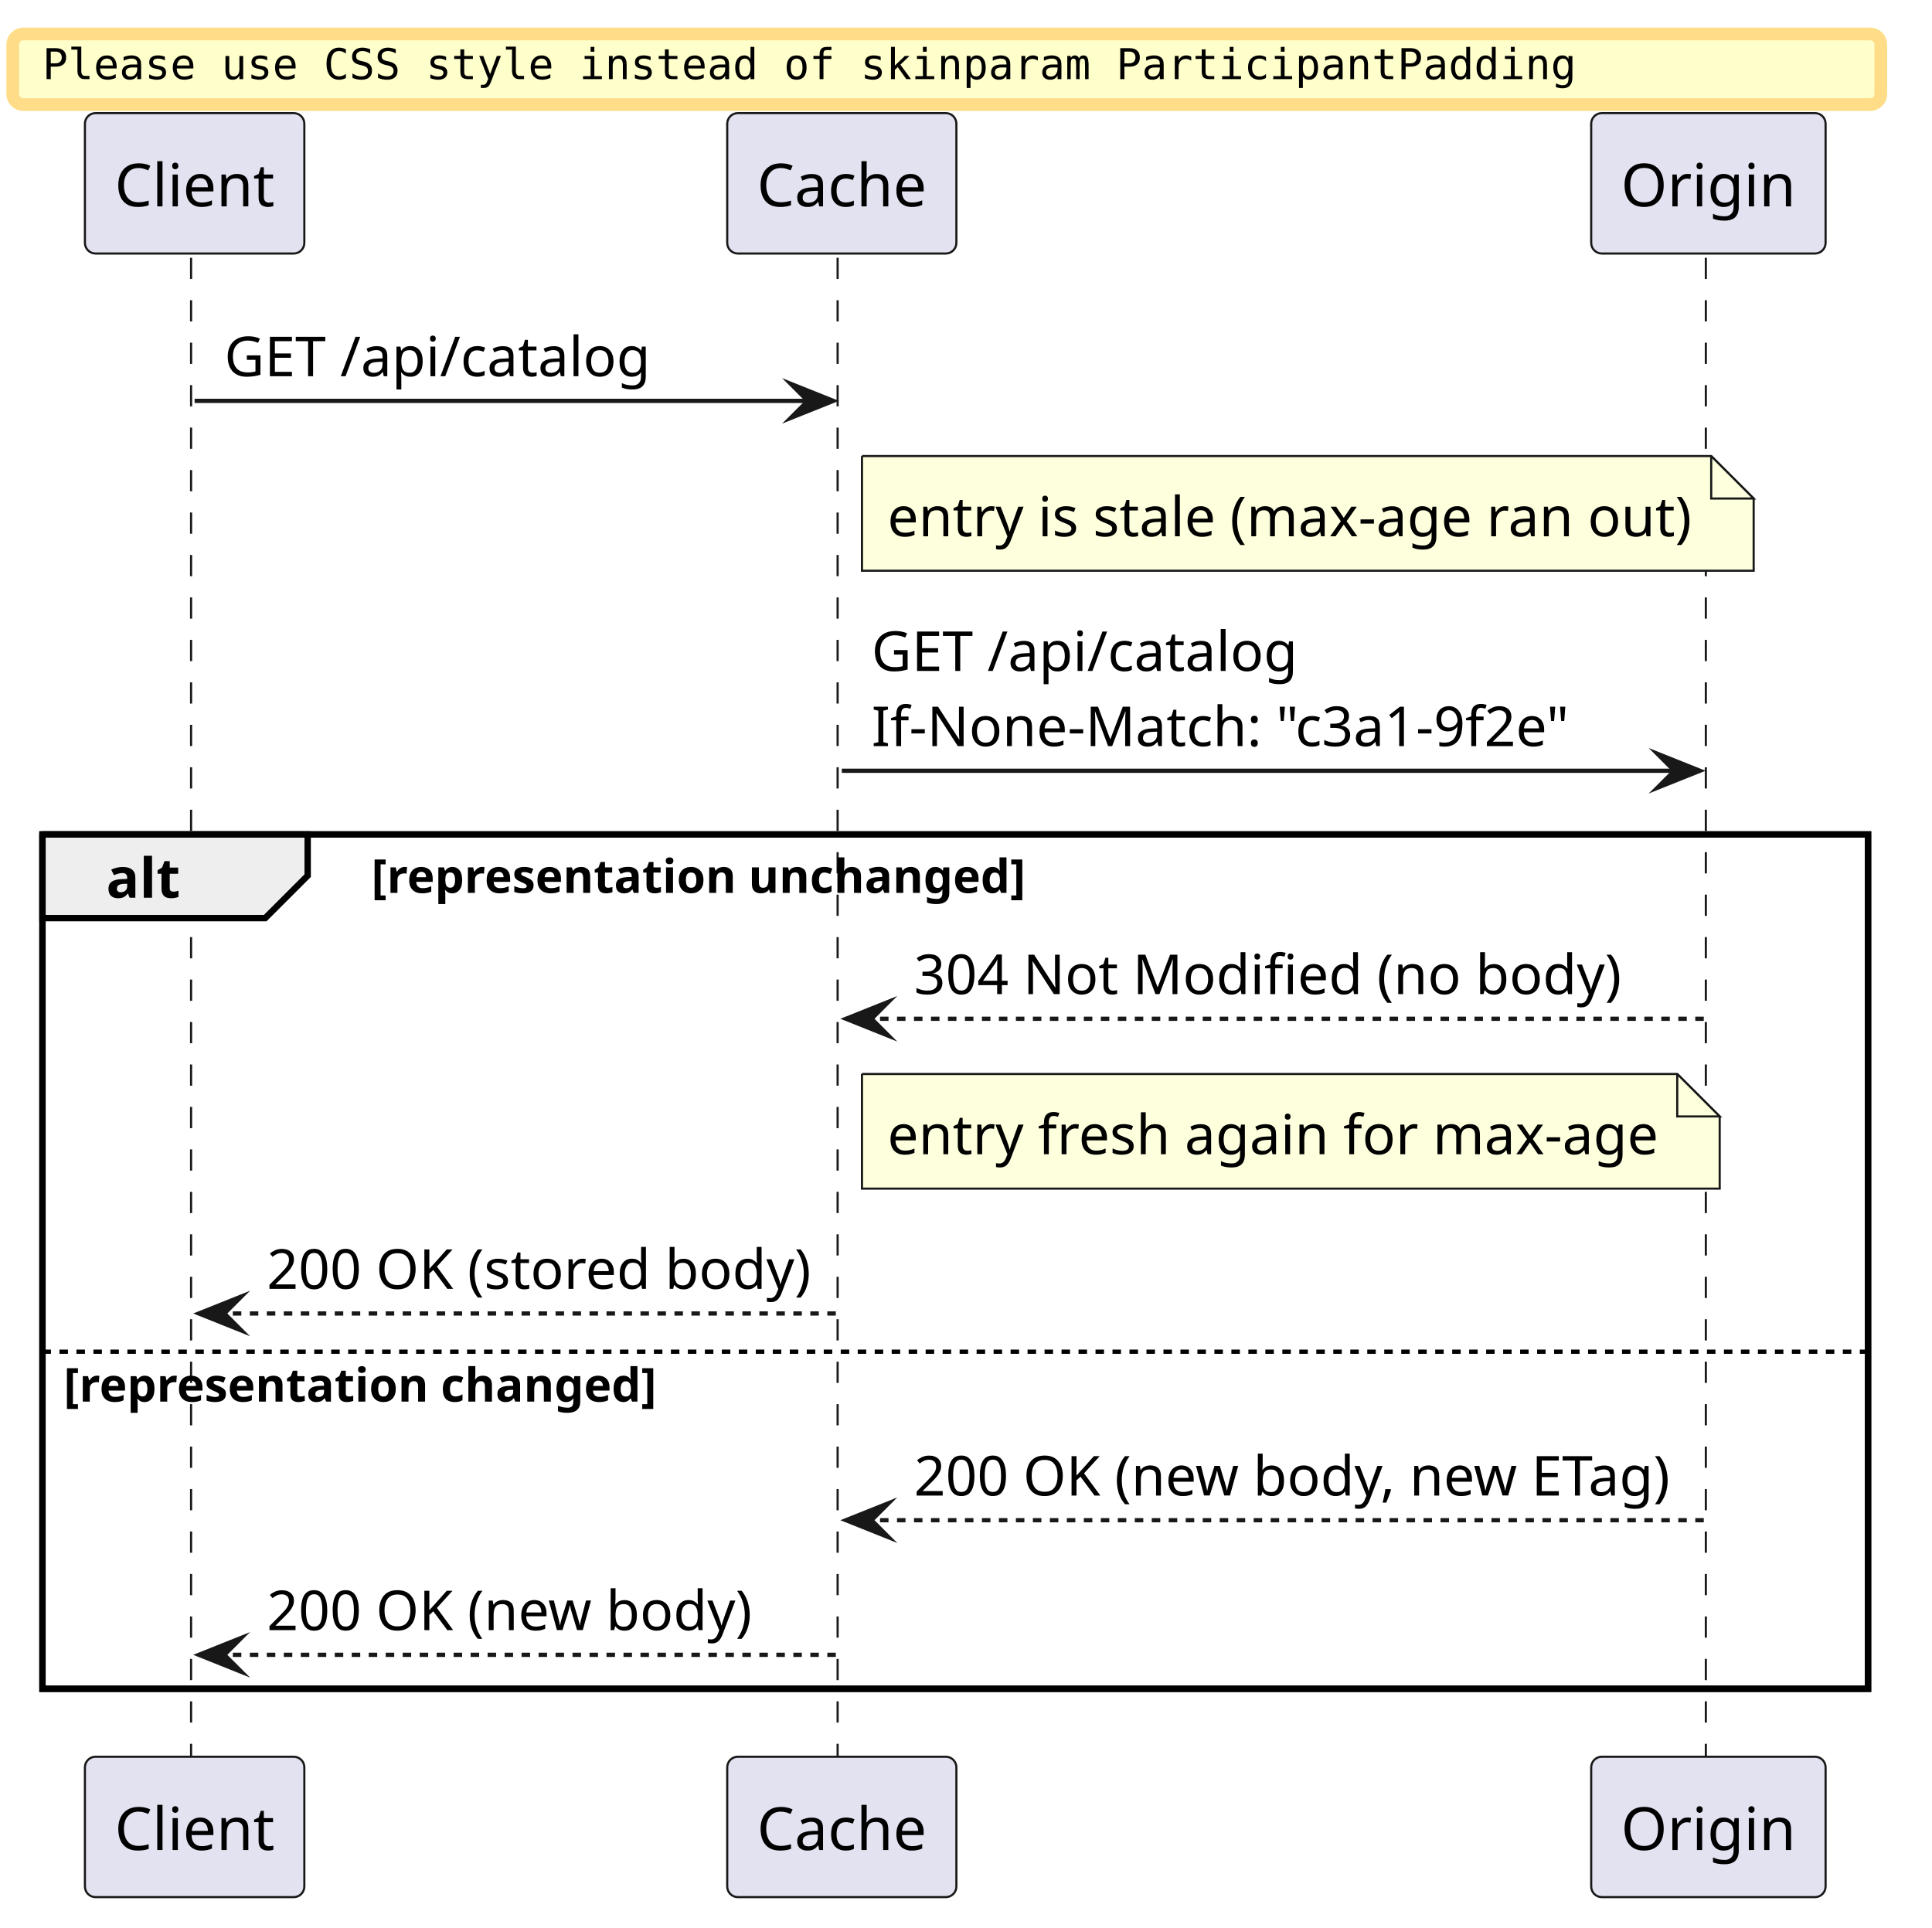
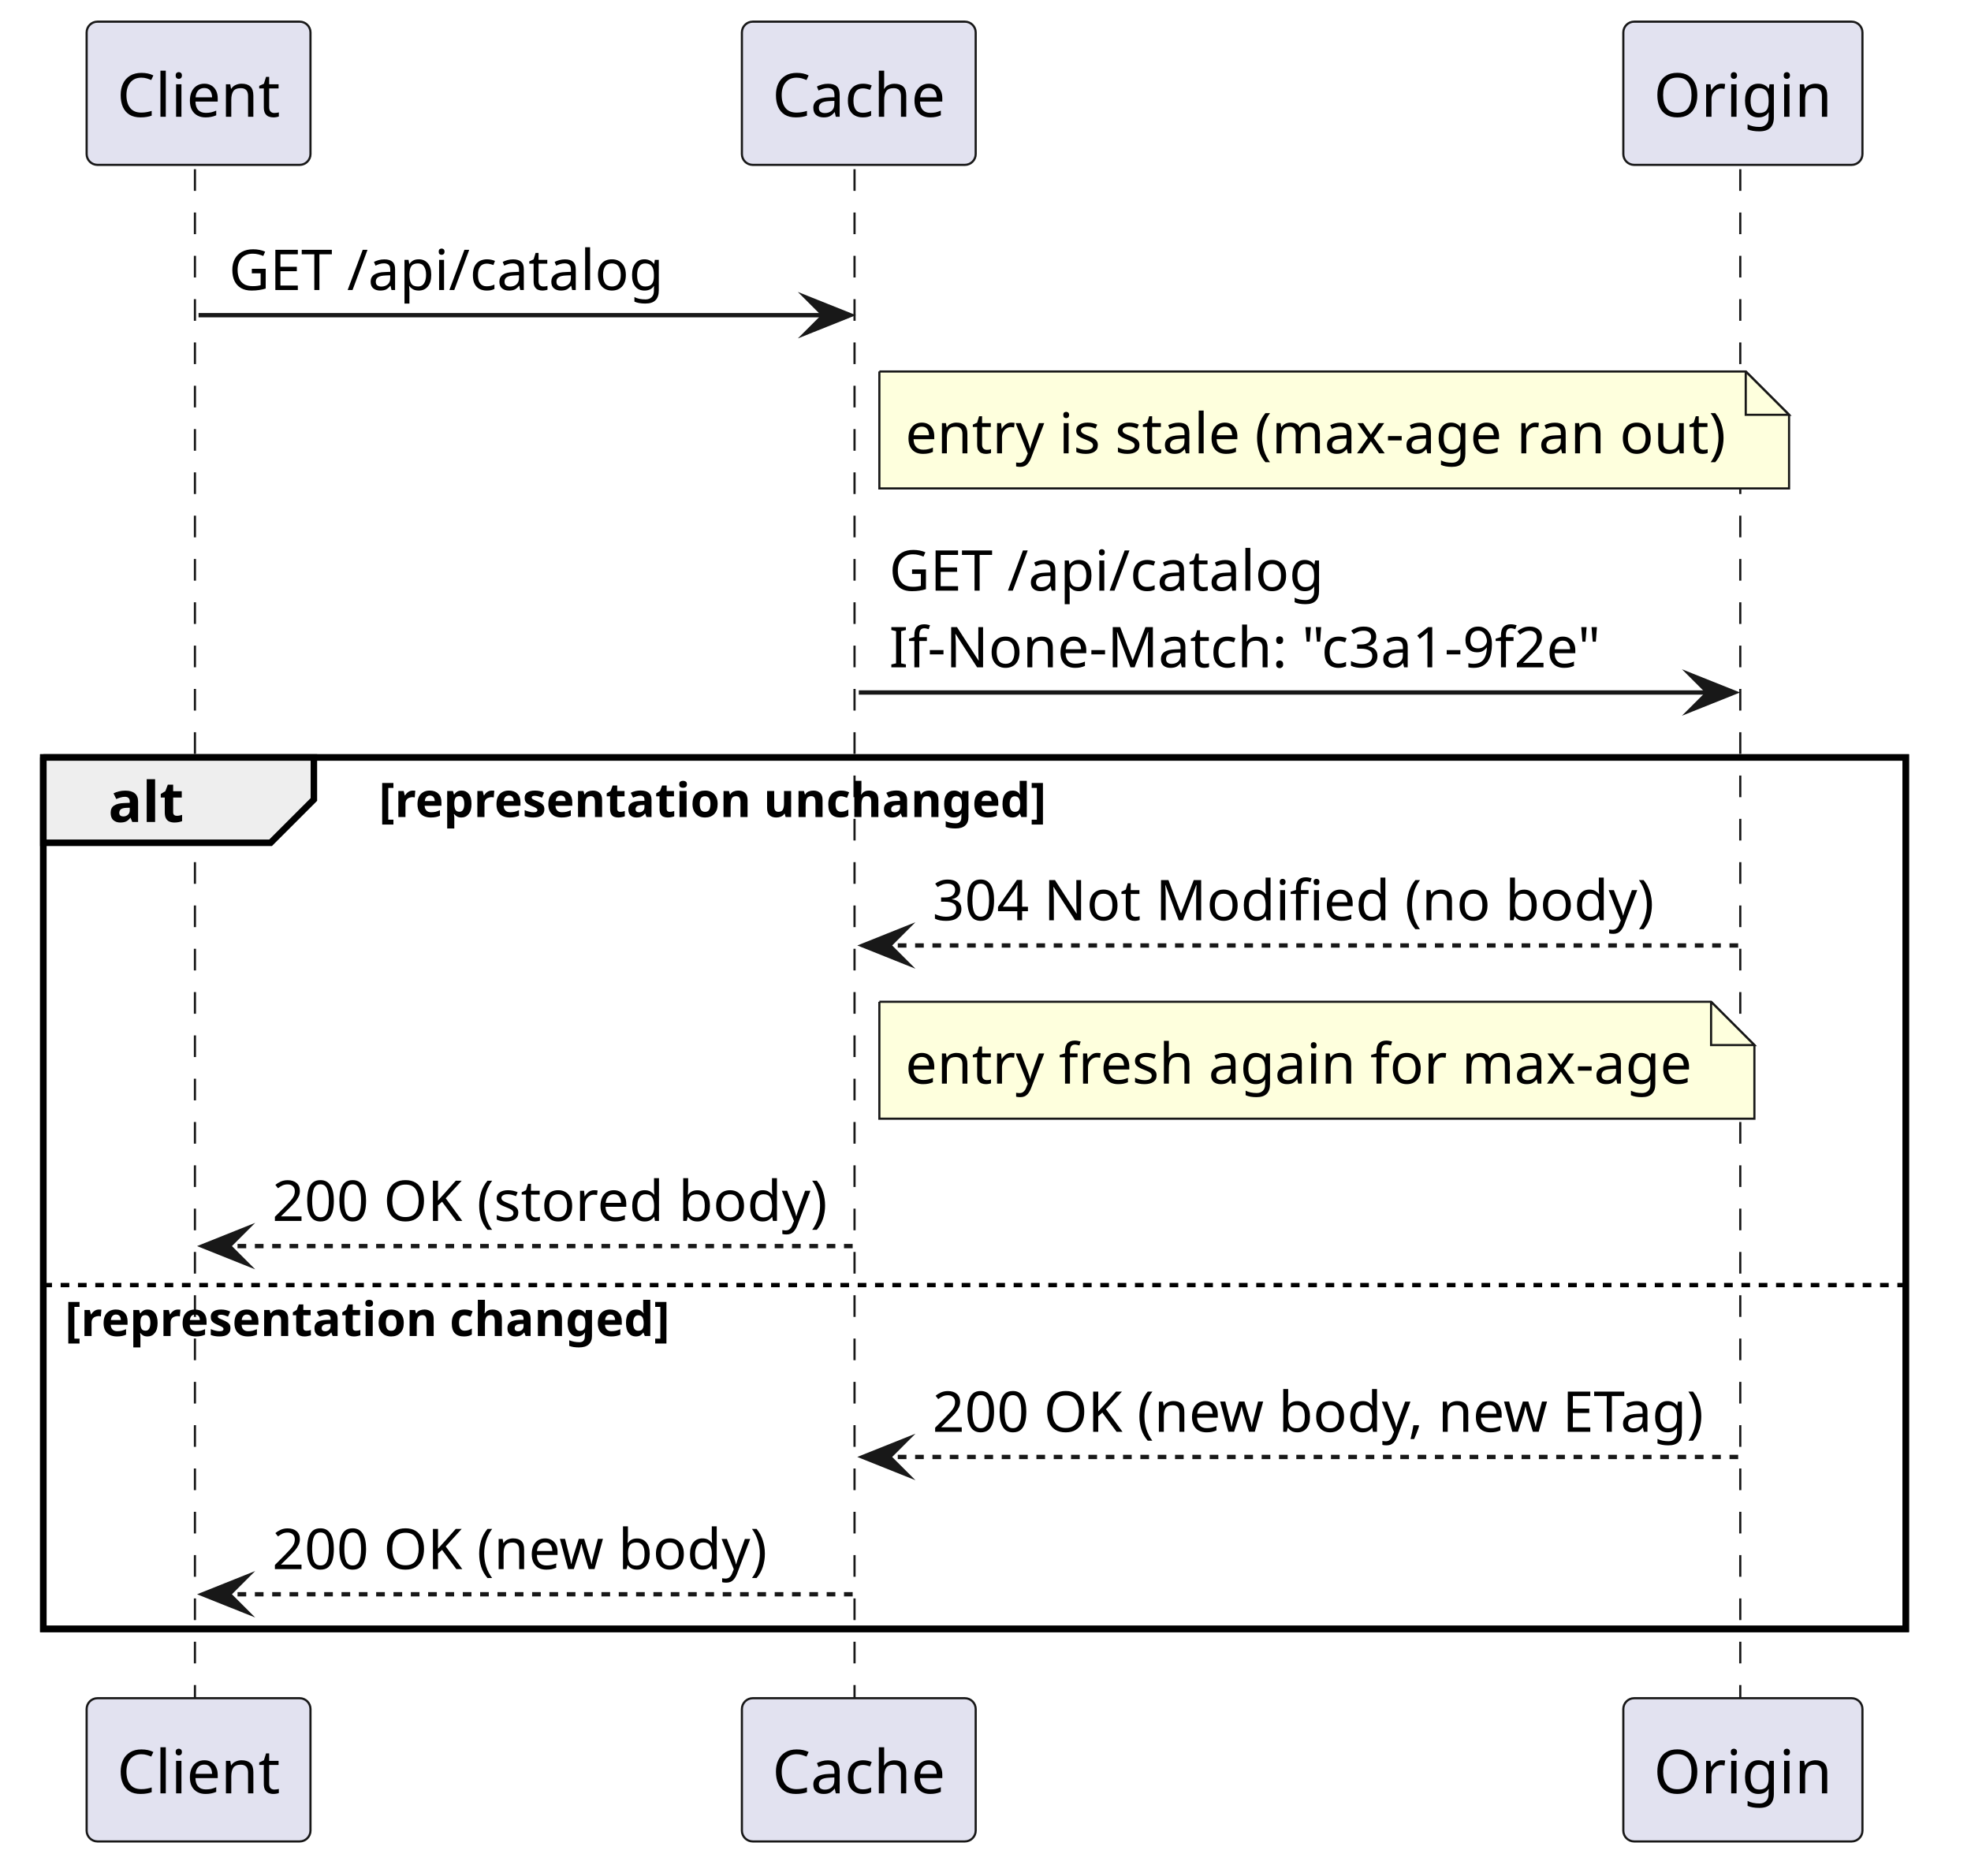
- <svg xmlns="http://www.w3.org/2000/svg" contentStyleType="text/css" data-diagram-type="SEQUENCE" height="454px" preserveAspectRatio="none" style="width:455px;height:454px;background:#FFFFFF;" version="1.1" viewBox="0 0 455 454" width="455px" zoomAndPan="magnify">
+ <svg xmlns="http://www.w3.org/2000/svg" contentStyleType="text/css" data-diagram-type="SEQUENCE" height="433px" preserveAspectRatio="none" style="width:455px;height:433px;background:#FFFFFF;" version="1.1" viewBox="0 0 455 433" width="455px" zoomAndPan="magnify">
  <defs />
  <g>
-     <rect fill="#FFFFCC" height="16.641" rx="2.5" ry="2.5" style="stroke:#FFDD88;stroke-width:3;" width="439.941" x="3" y="8" />
-     <text fill="#000000" font-family="monospace" font-size="10" lengthAdjust="spacing" textLength="361.231" x="10" y="18.641">Please use CSS style instead of skinparam ParticipantPadding</text>
-     <rect fill="none" height="201.218" style="stroke:#000000;stroke-width:1.5;" width="429.941" x="10" y="196.533" />
-     <g class="participant-lifeline" data-entity-uid="part1" data-qualified-name="C" data-source-line="3" id="part1-lifeline">
+     <rect fill="none" height="201.218" style="stroke:#000000;stroke-width:1.5;" width="429.941" x="10" y="174.892" />
+     <g class="participant-lifeline" data-entity-uid="part1" data-qualified-name="C" data-source-line="2" id="part1-lifeline">
      <g>
-         <rect fill="#000000" fill-opacity="0" height="354.042" width="8" x="41.837" y="60.709" />
-         <line style="stroke:#181818;stroke-width:0.5;stroke-dasharray:5,5;" x1="45" x2="45" y1="60.709" y2="414.751" />
+         <rect fill="#000000" fill-opacity="0" height="354.042" width="8" x="41.837" y="39.068" />
+         <line style="stroke:#181818;stroke-width:0.5;stroke-dasharray:5,5;" x1="45" x2="45" y1="39.068" y2="393.11" />
      </g>
    </g>
-     <g class="participant-lifeline" data-entity-uid="part2" data-qualified-name="K" data-source-line="4" id="part2-lifeline">
+     <g class="participant-lifeline" data-entity-uid="part2" data-qualified-name="K" data-source-line="3" id="part2-lifeline">
      <g>
-         <rect fill="#000000" fill-opacity="0" height="354.042" width="8" x="194.251" y="60.709" />
-         <line style="stroke:#181818;stroke-width:0.5;stroke-dasharray:5,5;" x1="197.266" x2="197.266" y1="60.709" y2="414.751" />
+         <rect fill="#000000" fill-opacity="0" height="354.042" width="8" x="194.251" y="39.068" />
+         <line style="stroke:#181818;stroke-width:0.5;stroke-dasharray:5,5;" x1="197.266" x2="197.266" y1="39.068" y2="393.11" />
      </g>
    </g>
-     <g class="participant-lifeline" data-entity-uid="part3" data-qualified-name="O" data-source-line="5" id="part3-lifeline">
+     <g class="participant-lifeline" data-entity-uid="part3" data-qualified-name="O" data-source-line="4" id="part3-lifeline">
      <g>
-         <rect fill="#000000" fill-opacity="0" height="354.042" width="8" x="398.34" y="60.709" />
-         <line style="stroke:#181818;stroke-width:0.5;stroke-dasharray:5,5;" x1="401.739" x2="401.739" y1="60.709" y2="414.751" />
+         <rect fill="#000000" fill-opacity="0" height="354.042" width="8" x="398.34" y="39.068" />
+         <line style="stroke:#181818;stroke-width:0.5;stroke-dasharray:5,5;" x1="401.739" x2="401.739" y1="39.068" y2="393.11" />
      </g>
    </g>
-     <g class="participant participant-head" data-entity-uid="part1" data-qualified-name="C" data-source-line="3" id="part1-head">
-       <rect fill="#E2E2F0" height="33.068" rx="2.5" ry="2.5" style="stroke:#181818;stroke-width:0.5;" width="51.674" x="20" y="26.641" />
-       <text fill="#000000" font-family="sans-serif" font-size="14" lengthAdjust="spacing" textLength="37.674" x="27" y="48.607">Client</text>
+     <g class="participant participant-head" data-entity-uid="part1" data-qualified-name="C" data-source-line="2" id="part1-head">
+       <rect fill="#E2E2F0" height="33.068" rx="2.5" ry="2.5" style="stroke:#181818;stroke-width:0.5;" width="51.674" x="20" y="5" />
+       <text fill="#000000" font-family="sans-serif" font-size="14" lengthAdjust="spacing" textLength="37.674" x="27" y="26.966">Client</text>
    </g>
-     <g class="participant participant-tail" data-entity-uid="part1" data-qualified-name="C" data-source-line="3" id="part1-tail">
-       <rect fill="#E2E2F0" height="33.068" rx="2.5" ry="2.5" style="stroke:#181818;stroke-width:0.5;" width="51.674" x="20" y="413.751" />
-       <text fill="#000000" font-family="sans-serif" font-size="14" lengthAdjust="spacing" textLength="37.674" x="27" y="435.716">Client</text>
+     <g class="participant participant-tail" data-entity-uid="part1" data-qualified-name="C" data-source-line="2" id="part1-tail">
+       <rect fill="#E2E2F0" height="33.068" rx="2.5" ry="2.5" style="stroke:#181818;stroke-width:0.5;" width="51.674" x="20" y="392.11" />
+       <text fill="#000000" font-family="sans-serif" font-size="14" lengthAdjust="spacing" textLength="37.674" x="27" y="414.076">Client</text>
    </g>
-     <g class="participant participant-head" data-entity-uid="part2" data-qualified-name="K" data-source-line="4" id="part2-head">
-       <rect fill="#E2E2F0" height="33.068" rx="2.5" ry="2.5" style="stroke:#181818;stroke-width:0.5;" width="53.97" x="171.266" y="26.641" />
-       <text fill="#000000" font-family="sans-serif" font-size="14" lengthAdjust="spacing" textLength="39.97" x="178.266" y="48.607">Cache</text>
+     <g class="participant participant-head" data-entity-uid="part2" data-qualified-name="K" data-source-line="3" id="part2-head">
+       <rect fill="#E2E2F0" height="33.068" rx="2.5" ry="2.5" style="stroke:#181818;stroke-width:0.5;" width="53.97" x="171.266" y="5" />
+       <text fill="#000000" font-family="sans-serif" font-size="14" lengthAdjust="spacing" textLength="39.97" x="178.266" y="26.966">Cache</text>
    </g>
-     <g class="participant participant-tail" data-entity-uid="part2" data-qualified-name="K" data-source-line="4" id="part2-tail">
-       <rect fill="#E2E2F0" height="33.068" rx="2.5" ry="2.5" style="stroke:#181818;stroke-width:0.5;" width="53.97" x="171.266" y="413.751" />
-       <text fill="#000000" font-family="sans-serif" font-size="14" lengthAdjust="spacing" textLength="39.97" x="178.266" y="435.716">Cache</text>
+     <g class="participant participant-tail" data-entity-uid="part2" data-qualified-name="K" data-source-line="3" id="part2-tail">
+       <rect fill="#E2E2F0" height="33.068" rx="2.5" ry="2.5" style="stroke:#181818;stroke-width:0.5;" width="53.97" x="171.266" y="392.11" />
+       <text fill="#000000" font-family="sans-serif" font-size="14" lengthAdjust="spacing" textLength="39.97" x="178.266" y="414.076">Cache</text>
    </g>
-     <g class="participant participant-head" data-entity-uid="part3" data-qualified-name="O" data-source-line="5" id="part3-head">
-       <rect fill="#E2E2F0" height="33.068" rx="2.5" ry="2.5" style="stroke:#181818;stroke-width:0.5;" width="55.202" x="374.739" y="26.641" />
-       <text fill="#000000" font-family="sans-serif" font-size="14" lengthAdjust="spacing" textLength="41.202" x="381.739" y="48.607">Origin</text>
+     <g class="participant participant-head" data-entity-uid="part3" data-qualified-name="O" data-source-line="4" id="part3-head">
+       <rect fill="#E2E2F0" height="33.068" rx="2.5" ry="2.5" style="stroke:#181818;stroke-width:0.5;" width="55.202" x="374.739" y="5" />
+       <text fill="#000000" font-family="sans-serif" font-size="14" lengthAdjust="spacing" textLength="41.202" x="381.739" y="26.966">Origin</text>
    </g>
-     <g class="participant participant-tail" data-entity-uid="part3" data-qualified-name="O" data-source-line="5" id="part3-tail">
-       <rect fill="#E2E2F0" height="33.068" rx="2.5" ry="2.5" style="stroke:#181818;stroke-width:0.5;" width="55.202" x="374.739" y="413.751" />
-       <text fill="#000000" font-family="sans-serif" font-size="14" lengthAdjust="spacing" textLength="41.202" x="381.739" y="435.716">Origin</text>
+     <g class="participant participant-tail" data-entity-uid="part3" data-qualified-name="O" data-source-line="4" id="part3-tail">
+       <rect fill="#E2E2F0" height="33.068" rx="2.5" ry="2.5" style="stroke:#181818;stroke-width:0.5;" width="55.202" x="374.739" y="392.11" />
+       <text fill="#000000" font-family="sans-serif" font-size="14" lengthAdjust="spacing" textLength="41.202" x="381.739" y="414.076">Origin</text>
    </g>
-     <g class="message" data-entity-1="part1" data-entity-2="part2" data-source-line="7" id="msg1">
-       <polygon fill="#181818" points="186.251,90.415,196.251,94.415,186.251,98.415,190.251,94.415" style="stroke:#181818;stroke-width:1;stroke-linejoin:miter;stroke-miterlimit:10;" />
-       <line style="stroke:#181818;stroke-width:1;" x1="45.837" x2="192.251" y1="94.415" y2="94.415" />
-       <text fill="#000000" font-family="sans-serif" font-size="13" lengthAdjust="spacing" textLength="100.347" x="52.837" y="88.606">GET /api/catalog</text>
+     <g class="message" data-entity-1="part1" data-entity-2="part2" data-source-line="6" id="msg1">
+       <polygon fill="#181818" points="186.251,68.774,196.251,72.774,186.251,76.774,190.251,72.774" style="stroke:#181818;stroke-width:1;stroke-linejoin:miter;stroke-miterlimit:10;" />
+       <line style="stroke:#181818;stroke-width:1;" x1="45.837" x2="192.251" y1="72.774" y2="72.774" />
+       <text fill="#000000" font-family="sans-serif" font-size="13" lengthAdjust="spacing" textLength="100.347" x="52.837" y="66.965">GET /api/catalog</text>
    </g>
-     <path d="M203,107.415 L203,134.415 L413,134.415 L413,117.415 L403,107.415 L203,107.415" fill="#FEFFDD" style="stroke:#181818;stroke-width:0.5;" />
-     <path d="M403,107.415 L403,117.415 L413,117.415 L403,107.415" fill="#FEFFDD" style="stroke:#181818;stroke-width:0.5;" />
-     <text fill="#000000" font-family="sans-serif" font-size="13" lengthAdjust="spacing" textLength="189.657" x="209" y="126.312">entry is stale (max-age ran out)</text>
-     <g class="message" data-entity-1="part2" data-entity-2="part3" data-source-line="9" id="msg2">
-       <polygon fill="#181818" points="390.34,177.533,400.34,181.533,390.34,185.533,394.34,181.533" style="stroke:#181818;stroke-width:1;stroke-linejoin:miter;stroke-miterlimit:10;" />
-       <line style="stroke:#181818;stroke-width:1;" x1="198.251" x2="396.34" y1="181.533" y2="181.533" />
-       <text fill="#000000" font-family="sans-serif" font-size="13" lengthAdjust="spacing" textLength="100.347" x="205.251" y="158.018">GET /api/catalog</text>
-       <text fill="#000000" font-family="sans-serif" font-size="13" lengthAdjust="spacing" textLength="165.152" x="205.251" y="175.724">If-None-Match: "c3a1-9f2e"</text>
+     <path d="M203,85.774 L203,112.774 L413,112.774 L413,95.774 L403,85.774 L203,85.774" fill="#FEFFDD" style="stroke:#181818;stroke-width:0.5;" />
+     <path d="M403,85.774 L403,95.774 L413,95.774 L403,85.774" fill="#FEFFDD" style="stroke:#181818;stroke-width:0.5;" />
+     <text fill="#000000" font-family="sans-serif" font-size="13" lengthAdjust="spacing" textLength="189.657" x="209" y="104.671">entry is stale (max-age ran out)</text>
+     <g class="message" data-entity-1="part2" data-entity-2="part3" data-source-line="8" id="msg2">
+       <polygon fill="#181818" points="390.34,155.892,400.34,159.892,390.34,163.892,394.34,159.892" style="stroke:#181818;stroke-width:1;stroke-linejoin:miter;stroke-miterlimit:10;" />
+       <line style="stroke:#181818;stroke-width:1;" x1="198.251" x2="396.34" y1="159.892" y2="159.892" />
+       <text fill="#000000" font-family="sans-serif" font-size="13" lengthAdjust="spacing" textLength="100.347" x="205.251" y="136.377">GET /api/catalog</text>
+       <text fill="#000000" font-family="sans-serif" font-size="13" lengthAdjust="spacing" textLength="165.152" x="205.251" y="154.083">If-None-Match: "c3a1-9f2e"</text>
    </g>
-     <path d="M10,196.533 L72.459,196.533 L72.459,206.239 L62.459,216.239 L10,216.239 L10,196.533" fill="#EEEEEE" style="stroke:#000000;stroke-width:1.5;" />
-     <rect fill="none" height="201.218" style="stroke:#000000;stroke-width:1.5;" width="429.941" x="10" y="196.533" />
-     <text fill="#000000" font-family="sans-serif" font-size="13" font-weight="700" lengthAdjust="spacing" textLength="17.459" x="25" y="211.43">alt</text>
-     <text fill="#000000" font-family="sans-serif" font-size="11" font-weight="700" lengthAdjust="spacing" textLength="154.505" x="87.459" y="210.292">[representation unchanged]</text>
-     <g class="message" data-entity-1="part3" data-entity-2="part2" data-source-line="11" id="msg3">
-       <polygon fill="#181818" points="209.251,235.945,199.251,239.945,209.251,243.945,205.251,239.945" style="stroke:#181818;stroke-width:1;stroke-linejoin:miter;stroke-miterlimit:10;" />
-       <line style="stroke:#181818;stroke-width:1;stroke-dasharray:2,2;" x1="203.251" x2="401.34" y1="239.945" y2="239.945" />
-       <text fill="#000000" font-family="sans-serif" font-size="13" lengthAdjust="spacing" textLength="166.608" x="215.251" y="234.136">304 Not Modified (no body)</text>
+     <path d="M10,174.892 L72.459,174.892 L72.459,184.598 L62.459,194.598 L10,194.598 L10,174.892" fill="#EEEEEE" style="stroke:#000000;stroke-width:1.5;" />
+     <rect fill="none" height="201.218" style="stroke:#000000;stroke-width:1.5;" width="429.941" x="10" y="174.892" />
+     <text fill="#000000" font-family="sans-serif" font-size="13" font-weight="700" lengthAdjust="spacing" textLength="17.459" x="25" y="189.789">alt</text>
+     <text fill="#000000" font-family="sans-serif" font-size="11" font-weight="700" lengthAdjust="spacing" textLength="154.505" x="87.459" y="188.651">[representation unchanged]</text>
+     <g class="message" data-entity-1="part3" data-entity-2="part2" data-source-line="10" id="msg3">
+       <polygon fill="#181818" points="209.251,214.304,199.251,218.304,209.251,222.304,205.251,218.304" style="stroke:#181818;stroke-width:1;stroke-linejoin:miter;stroke-miterlimit:10;" />
+       <line style="stroke:#181818;stroke-width:1;stroke-dasharray:2,2;" x1="203.251" x2="401.34" y1="218.304" y2="218.304" />
+       <text fill="#000000" font-family="sans-serif" font-size="13" lengthAdjust="spacing" textLength="166.608" x="215.251" y="212.495">304 Not Modified (no body)</text>
    </g>
-     <path d="M203,252.945 L203,279.945 L405,279.945 L405,262.945 L395,252.945 L203,252.945" fill="#FEFFDD" style="stroke:#181818;stroke-width:0.5;" />
-     <path d="M395,252.945 L395,262.945 L405,262.945 L395,252.945" fill="#FEFFDD" style="stroke:#181818;stroke-width:0.5;" />
-     <text fill="#000000" font-family="sans-serif" font-size="13" lengthAdjust="spacing" textLength="181.818" x="209" y="271.842">entry fresh again for max-age</text>
-     <g class="message" data-entity-1="part2" data-entity-2="part1" data-source-line="13" id="msg4">
-       <polygon fill="#181818" points="56.837,305.357,46.837,309.357,56.837,313.357,52.837,309.357" style="stroke:#181818;stroke-width:1;stroke-linejoin:miter;stroke-miterlimit:10;" />
-       <line style="stroke:#181818;stroke-width:1;stroke-dasharray:2,2;" x1="50.837" x2="197.251" y1="309.357" y2="309.357" />
-       <text fill="#000000" font-family="sans-serif" font-size="13" lengthAdjust="spacing" textLength="128.414" x="62.837" y="303.548">200 OK (stored body)</text>
+     <path d="M203,231.304 L203,258.304 L405,258.304 L405,241.304 L395,231.304 L203,231.304" fill="#FEFFDD" style="stroke:#181818;stroke-width:0.5;" />
+     <path d="M395,231.304 L395,241.304 L405,241.304 L395,231.304" fill="#FEFFDD" style="stroke:#181818;stroke-width:0.5;" />
+     <text fill="#000000" font-family="sans-serif" font-size="13" lengthAdjust="spacing" textLength="181.818" x="209" y="250.201">entry fresh again for max-age</text>
+     <g class="message" data-entity-1="part2" data-entity-2="part1" data-source-line="12" id="msg4">
+       <polygon fill="#181818" points="56.837,283.716,46.837,287.716,56.837,291.716,52.837,287.716" style="stroke:#181818;stroke-width:1;stroke-linejoin:miter;stroke-miterlimit:10;" />
+       <line style="stroke:#181818;stroke-width:1;stroke-dasharray:2,2;" x1="50.837" x2="197.251" y1="287.716" y2="287.716" />
+       <text fill="#000000" font-family="sans-serif" font-size="13" lengthAdjust="spacing" textLength="128.414" x="62.837" y="281.907">200 OK (stored body)</text>
    </g>
-     <line style="stroke:#000000;stroke-width:1;stroke-dasharray:2,2;" x1="10" x2="439.941" y1="318.357" y2="318.357" />
-     <text fill="#000000" font-family="sans-serif" font-size="11" font-weight="700" lengthAdjust="spacing" textLength="140.051" x="15" y="330.116">[representation changed]</text>
-     <g class="message" data-entity-1="part3" data-entity-2="part2" data-source-line="15" id="msg5">
-       <polygon fill="#181818" points="209.251,354.045,199.251,358.045,209.251,362.045,205.251,358.045" style="stroke:#181818;stroke-width:1;stroke-linejoin:miter;stroke-miterlimit:10;" />
-       <line style="stroke:#181818;stroke-width:1;stroke-dasharray:2,2;" x1="203.251" x2="401.34" y1="358.045" y2="358.045" />
-       <text fill="#000000" font-family="sans-serif" font-size="13" lengthAdjust="spacing" textLength="180.089" x="215.251" y="352.236">200 OK (new body, new ETag)</text>
+     <line style="stroke:#000000;stroke-width:1;stroke-dasharray:2,2;" x1="10" x2="439.941" y1="296.716" y2="296.716" />
+     <text fill="#000000" font-family="sans-serif" font-size="11" font-weight="700" lengthAdjust="spacing" textLength="140.051" x="15" y="308.475">[representation changed]</text>
+     <g class="message" data-entity-1="part3" data-entity-2="part2" data-source-line="14" id="msg5">
+       <polygon fill="#181818" points="209.251,332.404,199.251,336.404,209.251,340.404,205.251,336.404" style="stroke:#181818;stroke-width:1;stroke-linejoin:miter;stroke-miterlimit:10;" />
+       <line style="stroke:#181818;stroke-width:1;stroke-dasharray:2,2;" x1="203.251" x2="401.34" y1="336.404" y2="336.404" />
+       <text fill="#000000" font-family="sans-serif" font-size="13" lengthAdjust="spacing" textLength="180.089" x="215.251" y="330.595">200 OK (new body, new ETag)</text>
    </g>
-     <g class="message" data-entity-1="part2" data-entity-2="part1" data-source-line="16" id="msg6">
-       <polygon fill="#181818" points="56.837,385.751,46.837,389.751,56.837,393.751,52.837,389.751" style="stroke:#181818;stroke-width:1;stroke-linejoin:miter;stroke-miterlimit:10;" />
-       <line style="stroke:#181818;stroke-width:1;stroke-dasharray:2,2;" x1="50.837" x2="197.251" y1="389.751" y2="389.751" />
-       <text fill="#000000" font-family="sans-serif" font-size="13" lengthAdjust="spacing" textLength="114.517" x="62.837" y="383.942">200 OK (new body)</text>
+     <g class="message" data-entity-1="part2" data-entity-2="part1" data-source-line="15" id="msg6">
+       <polygon fill="#181818" points="56.837,364.11,46.837,368.11,56.837,372.11,52.837,368.11" style="stroke:#181818;stroke-width:1;stroke-linejoin:miter;stroke-miterlimit:10;" />
+       <line style="stroke:#181818;stroke-width:1;stroke-dasharray:2,2;" x1="50.837" x2="197.251" y1="368.11" y2="368.11" />
+       <text fill="#000000" font-family="sans-serif" font-size="13" lengthAdjust="spacing" textLength="114.517" x="62.837" y="362.301">200 OK (new body)</text>
    </g>
  </g>
</svg>
